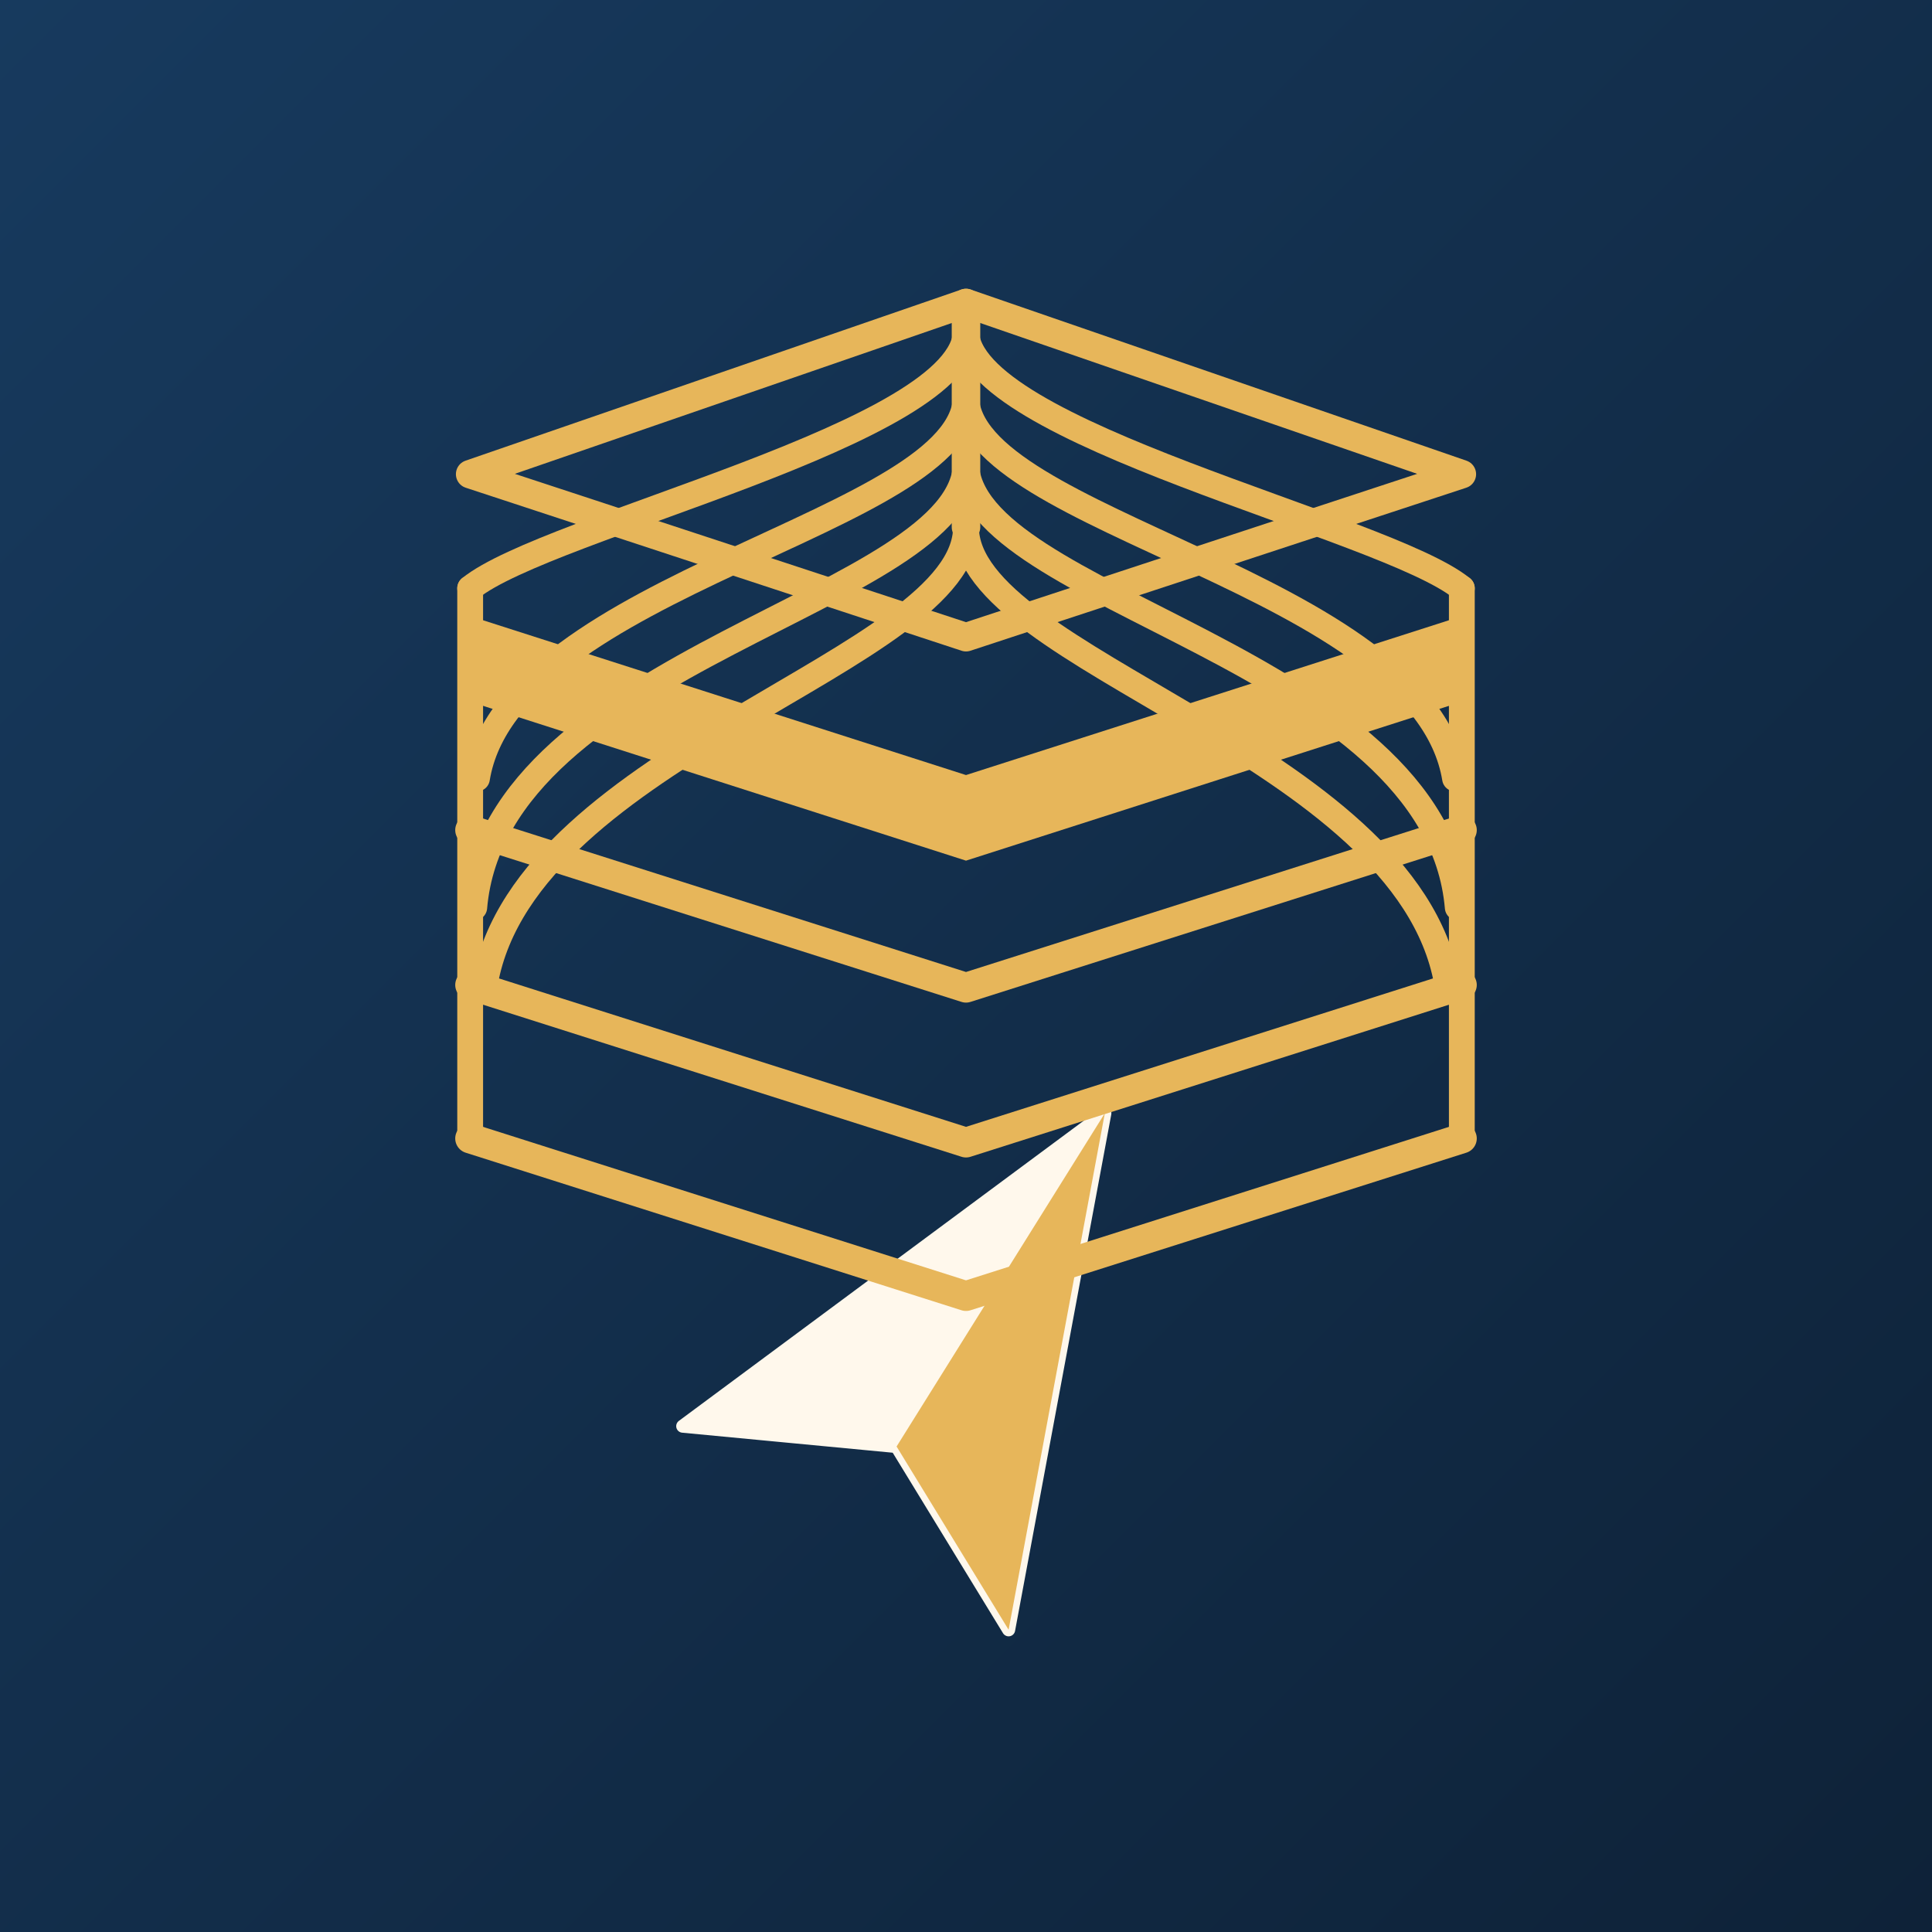
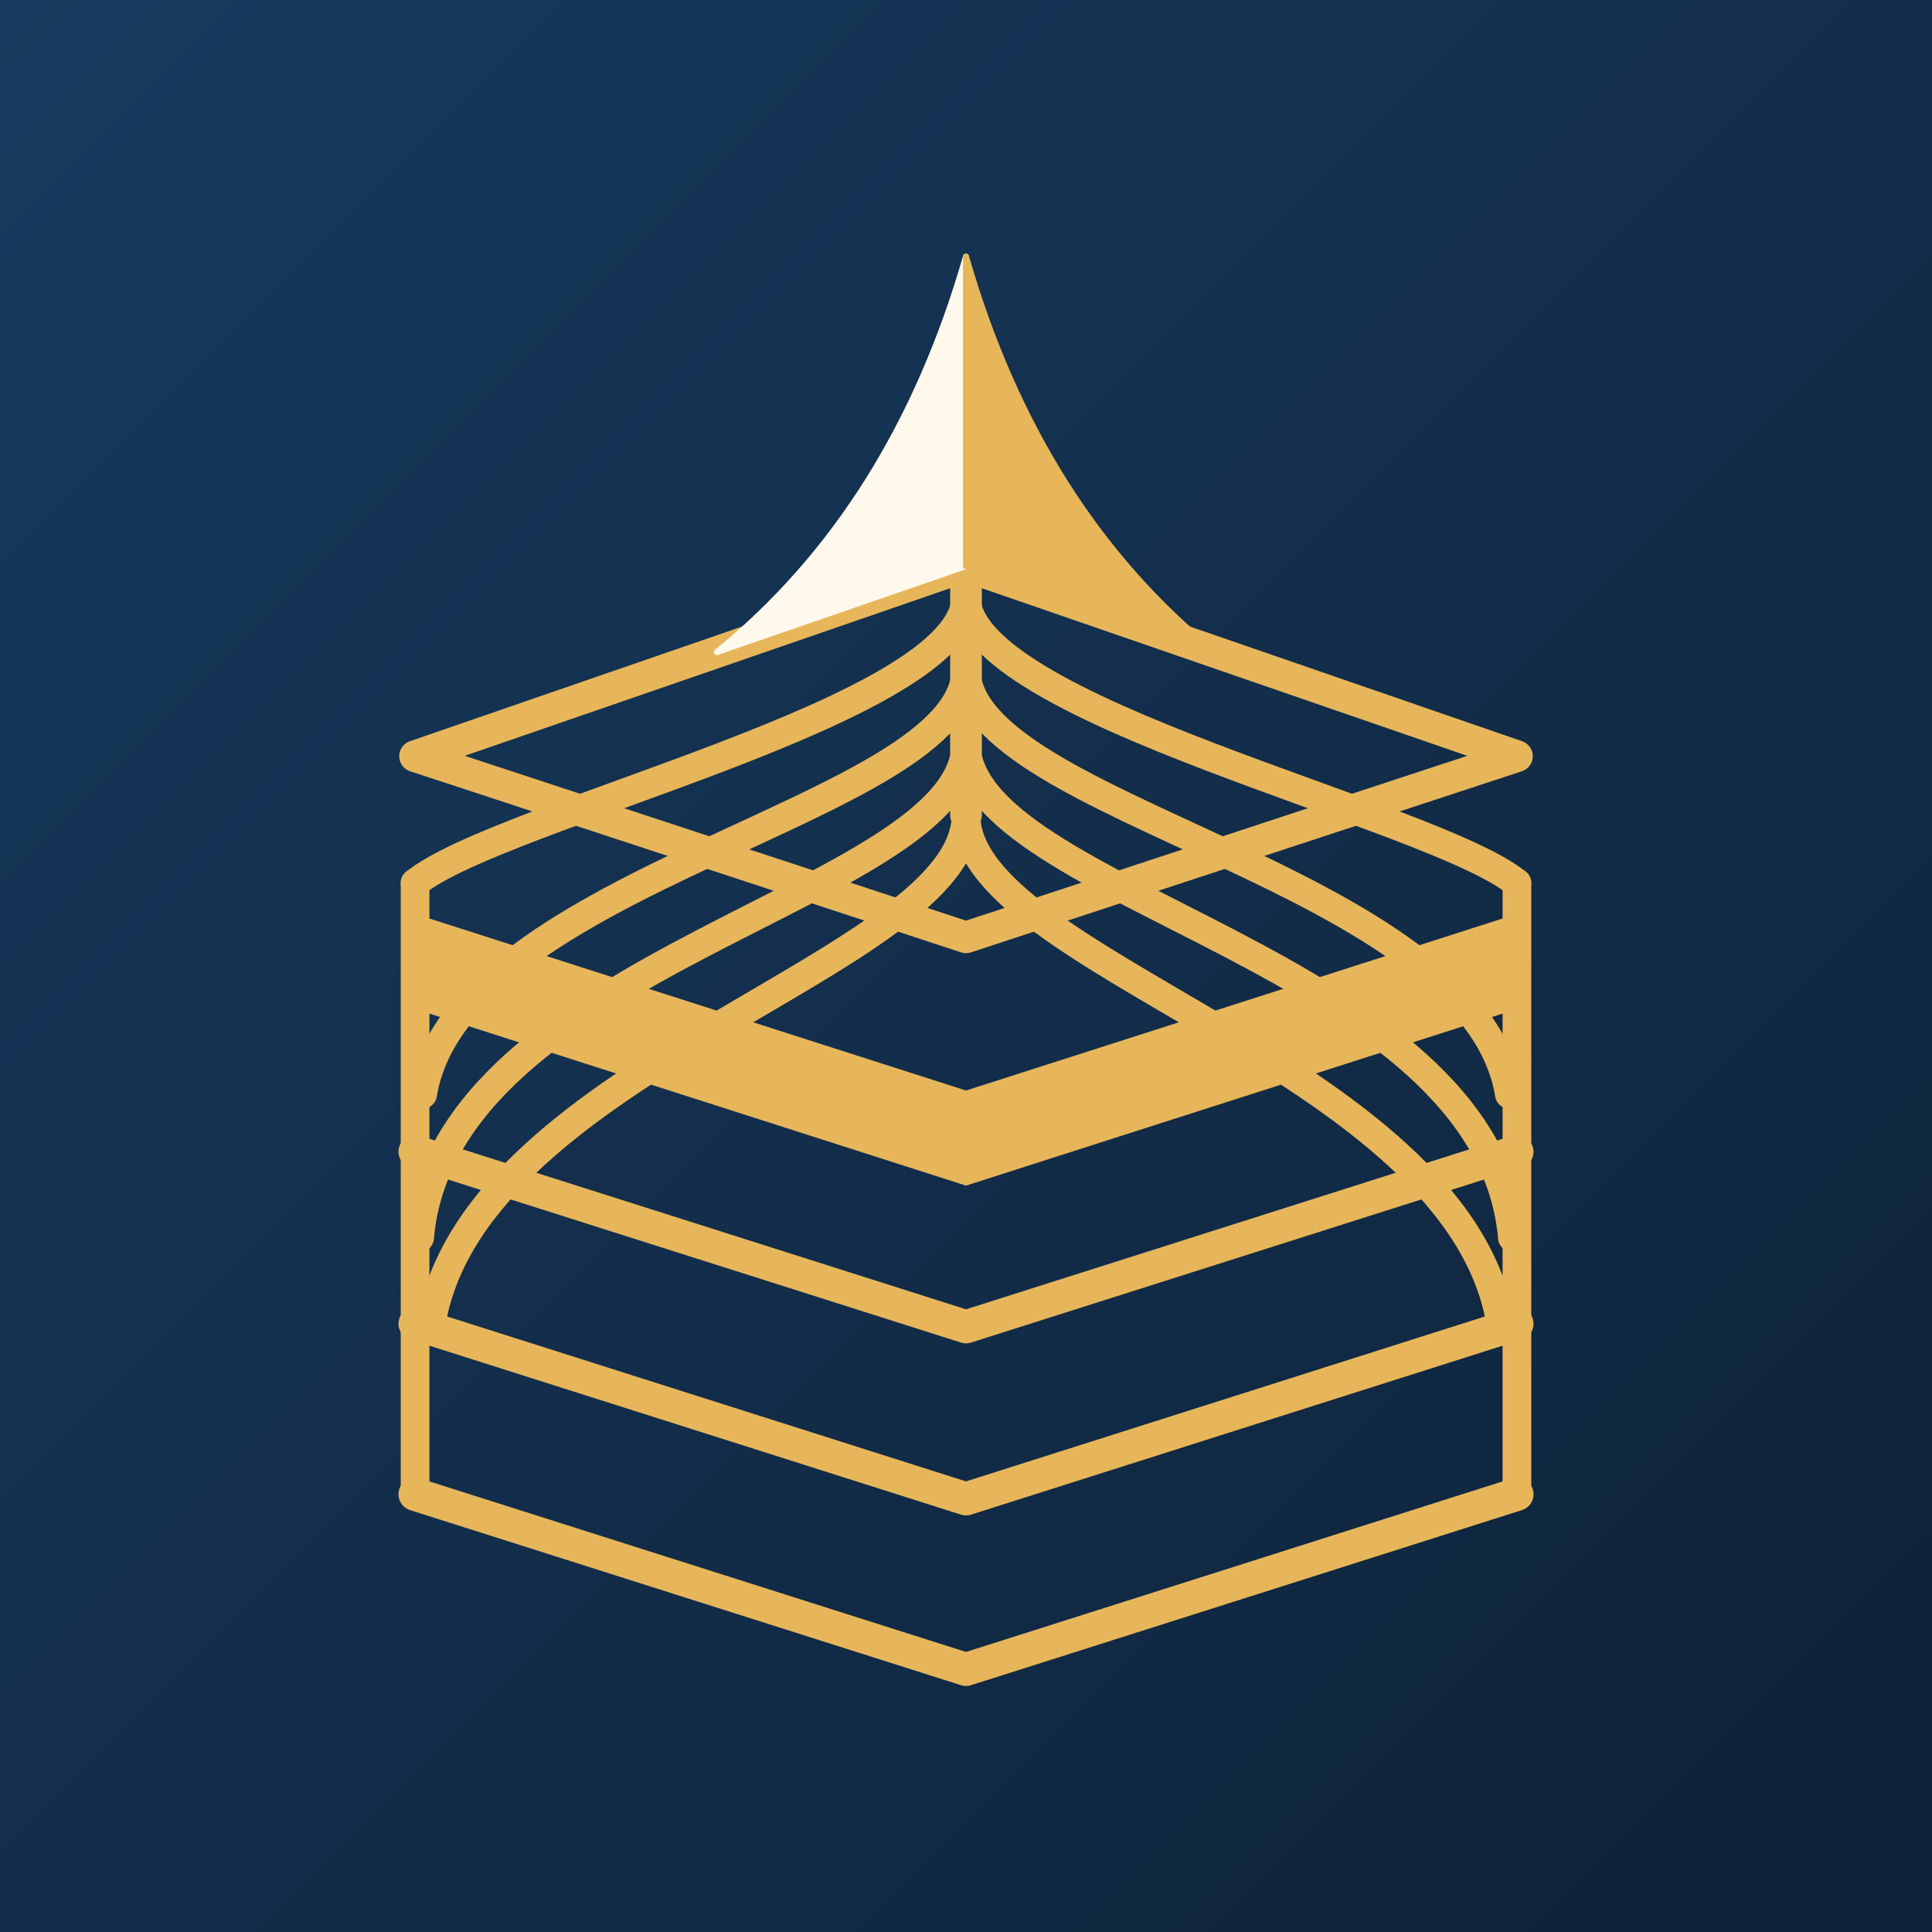
<svg xmlns="http://www.w3.org/2000/svg" viewBox="0 0 1024 1024">
  <defs>
-     <linearGradient id="bg2d" gradientUnits="userSpaceOnUse" x1="0" y1="0" x2="1024" y2="1024">
+     <linearGradient id="bg3ad" gradientUnits="userSpaceOnUse" x1="0" y1="0" x2="1024" y2="1024">
      <stop offset="0" stop-color="#173A5E" />
      <stop offset="1" stop-color="#0E2238" />
    </linearGradient>
  </defs>
-   <rect width="1024" height="1024" fill="url(#bg2d)" />
-   <g transform="translate(224.0 131.8) scale(0.72)">
-     <g transform="translate(400 800) rotate(32) scale(3.2143)">
-       <path d="M0 -60 L44 52 L0 30 L-44 52 Z" fill="#FFF8EC" stroke="#FFF8EC" stroke-width="3" stroke-linejoin="round" />
-       <path d="M0 -60 L44 52 L0 30 Z" fill="#E7B65A" />
-     </g>
+   <rect width="1024" height="1024" fill="url(#bg3ad)" />
+   <g transform="translate(192.0 268.0) scale(0.8)">
    <path d="M35.0 166.0 L400.0 40.0 L765.0 166.0 L400.0 286.0 Z" fill="none" stroke="#E7B65A" stroke-linecap="round" stroke-linejoin="round" stroke-width="21" />
    <path d="M400.0 40.0 L400 205" fill="none" stroke="#E7B65A" stroke-linecap="round" stroke-linejoin="round" stroke-width="21" />
    <path d="M400.0 60.0 C400.0 136.0, 91.5 204.0, 35.0 250.0" fill="none" stroke="#E7B65A" stroke-linecap="round" stroke-linejoin="round" stroke-width="19" />
    <path d="M400.0 60.0 C400.0 136.0, 708.5 204.0, 765.0 250.0" fill="none" stroke="#E7B65A" stroke-linecap="round" stroke-linejoin="round" stroke-width="19" />
    <path d="M400.0 108.0 C400.0 202.0, 63.6 245.4, 40.0 390.0" fill="none" stroke="#E7B65A" stroke-linecap="round" stroke-linejoin="round" stroke-width="19" />
    <path d="M400.0 108.0 C400.0 202.0, 736.4 245.4, 760.0 390.0" fill="none" stroke="#E7B65A" stroke-linecap="round" stroke-linejoin="round" stroke-width="19" />
    <path d="M400.0 157.0 C400.0 259.0, 53.9 300.9, 38.0 485.0" fill="none" stroke="#E7B65A" stroke-linecap="round" stroke-linejoin="round" stroke-width="19" />
    <path d="M400.0 157.0 C400.0 259.0, 746.1 300.9, 762.0 485.0" fill="none" stroke="#E7B65A" stroke-linecap="round" stroke-linejoin="round" stroke-width="19" />
    <path d="M400.0 205.0 C400.0 303.0, 76.6 370.7, 46.0 540.0" fill="none" stroke="#E7B65A" stroke-linecap="round" stroke-linejoin="round" stroke-width="19" />
    <path d="M400.0 205.0 C400.0 303.0, 723.4 370.7, 754.0 540.0" fill="none" stroke="#E7B65A" stroke-linecap="round" stroke-linejoin="round" stroke-width="19" />
    <path d="M35.0 302.0 L400.0 419.0 L765.0 302.0" fill="none" stroke="#E7B65A" stroke-width="60" stroke-linejoin="miter" stroke-miterlimit="8" />
    <path d="M35.0 428.0 L400.0 544.0 L765.0 428.0" fill="none" stroke="#E7B65A" stroke-linecap="round" stroke-linejoin="round" stroke-width="22" />
    <path d="M35.0 542.0 L400.0 658.0 L765.0 542.0" fill="none" stroke="#E7B65A" stroke-linecap="round" stroke-linejoin="round" stroke-width="22" />
    <path d="M35.0 655.0 L400.0 771.0 L765.0 655.0" fill="none" stroke="#E7B65A" stroke-linecap="round" stroke-linejoin="round" stroke-width="22" />
    <path d="M35 250 L35 655" fill="none" stroke="#E7B65A" stroke-linecap="round" stroke-linejoin="round" stroke-width="19" />
    <path d="M765 250 L765 655" fill="none" stroke="#E7B65A" stroke-linecap="round" stroke-linejoin="round" stroke-width="19" />
+     <path d="M400 -165 Q352 1.959 235.0 97.0 L400 40 Z" fill="#FFF8EC" stroke="#FFF8EC" stroke-width="4" stroke-linejoin="round" />
+     <path d="M400 -165 Q448 1.959 565.0 97.0 L400 40 Z" fill="#E7B65A" stroke="#E7B65A" stroke-width="4" stroke-linejoin="round" />
  </g>
</svg>
